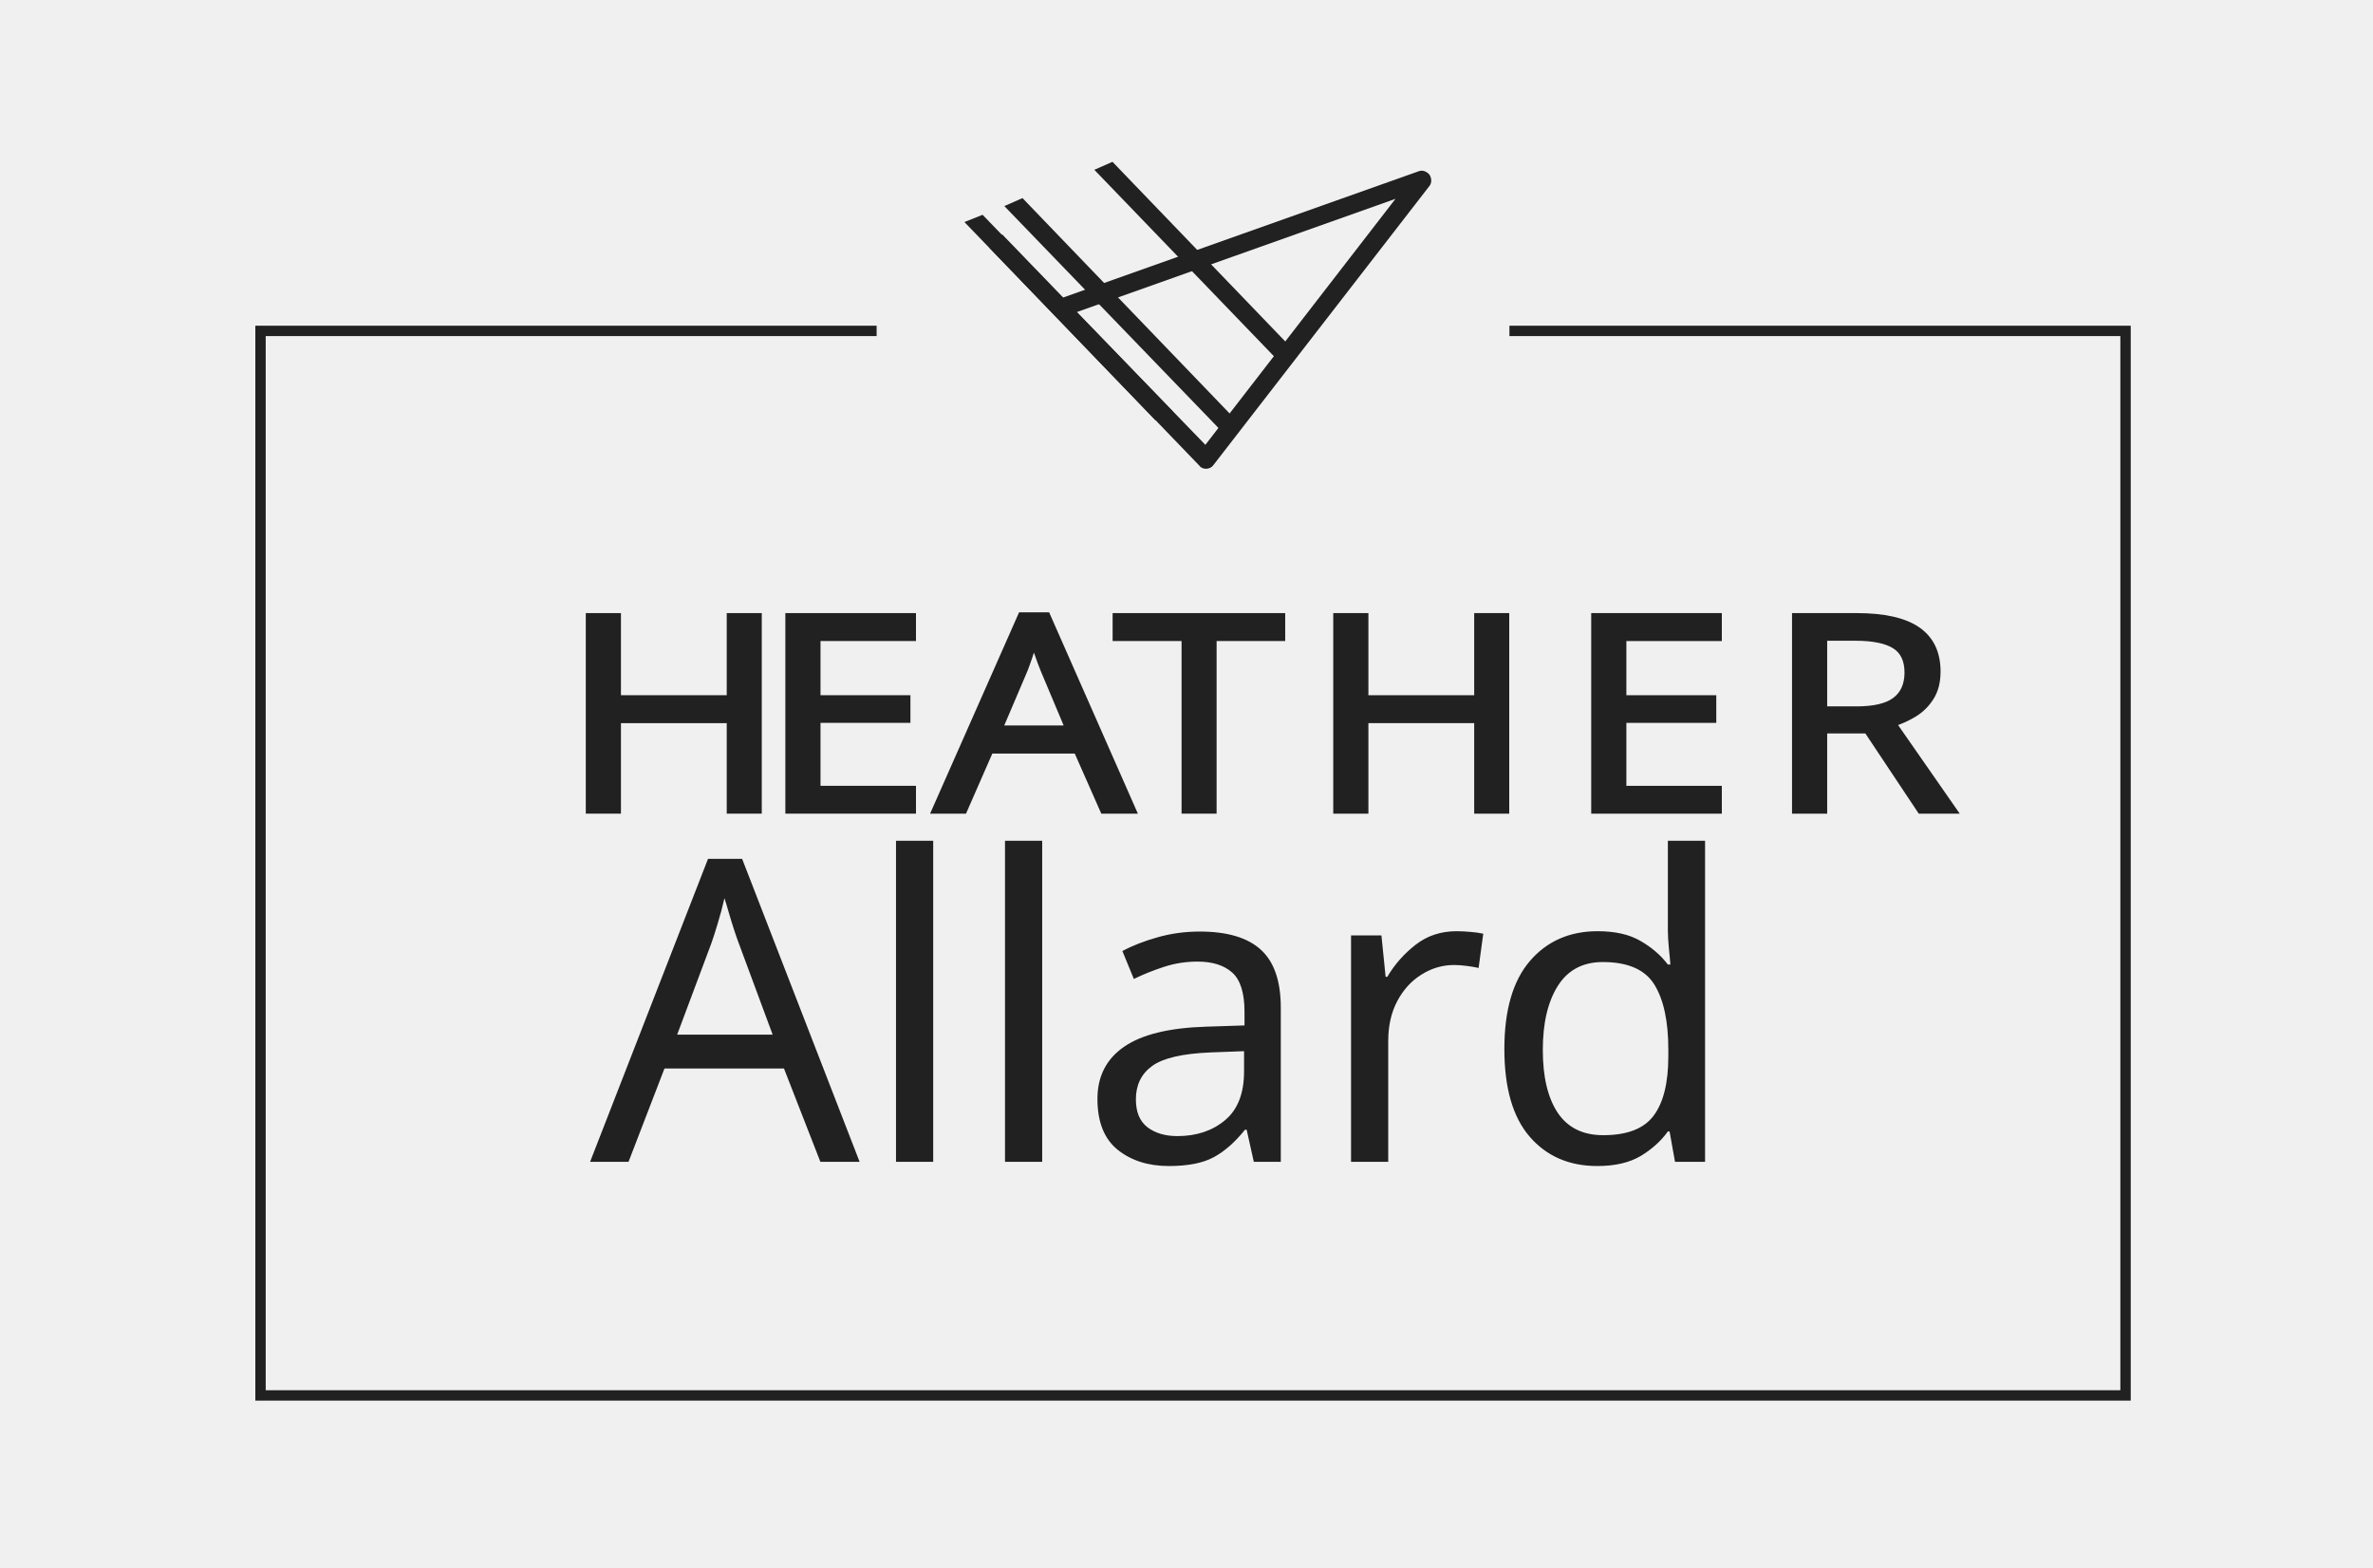
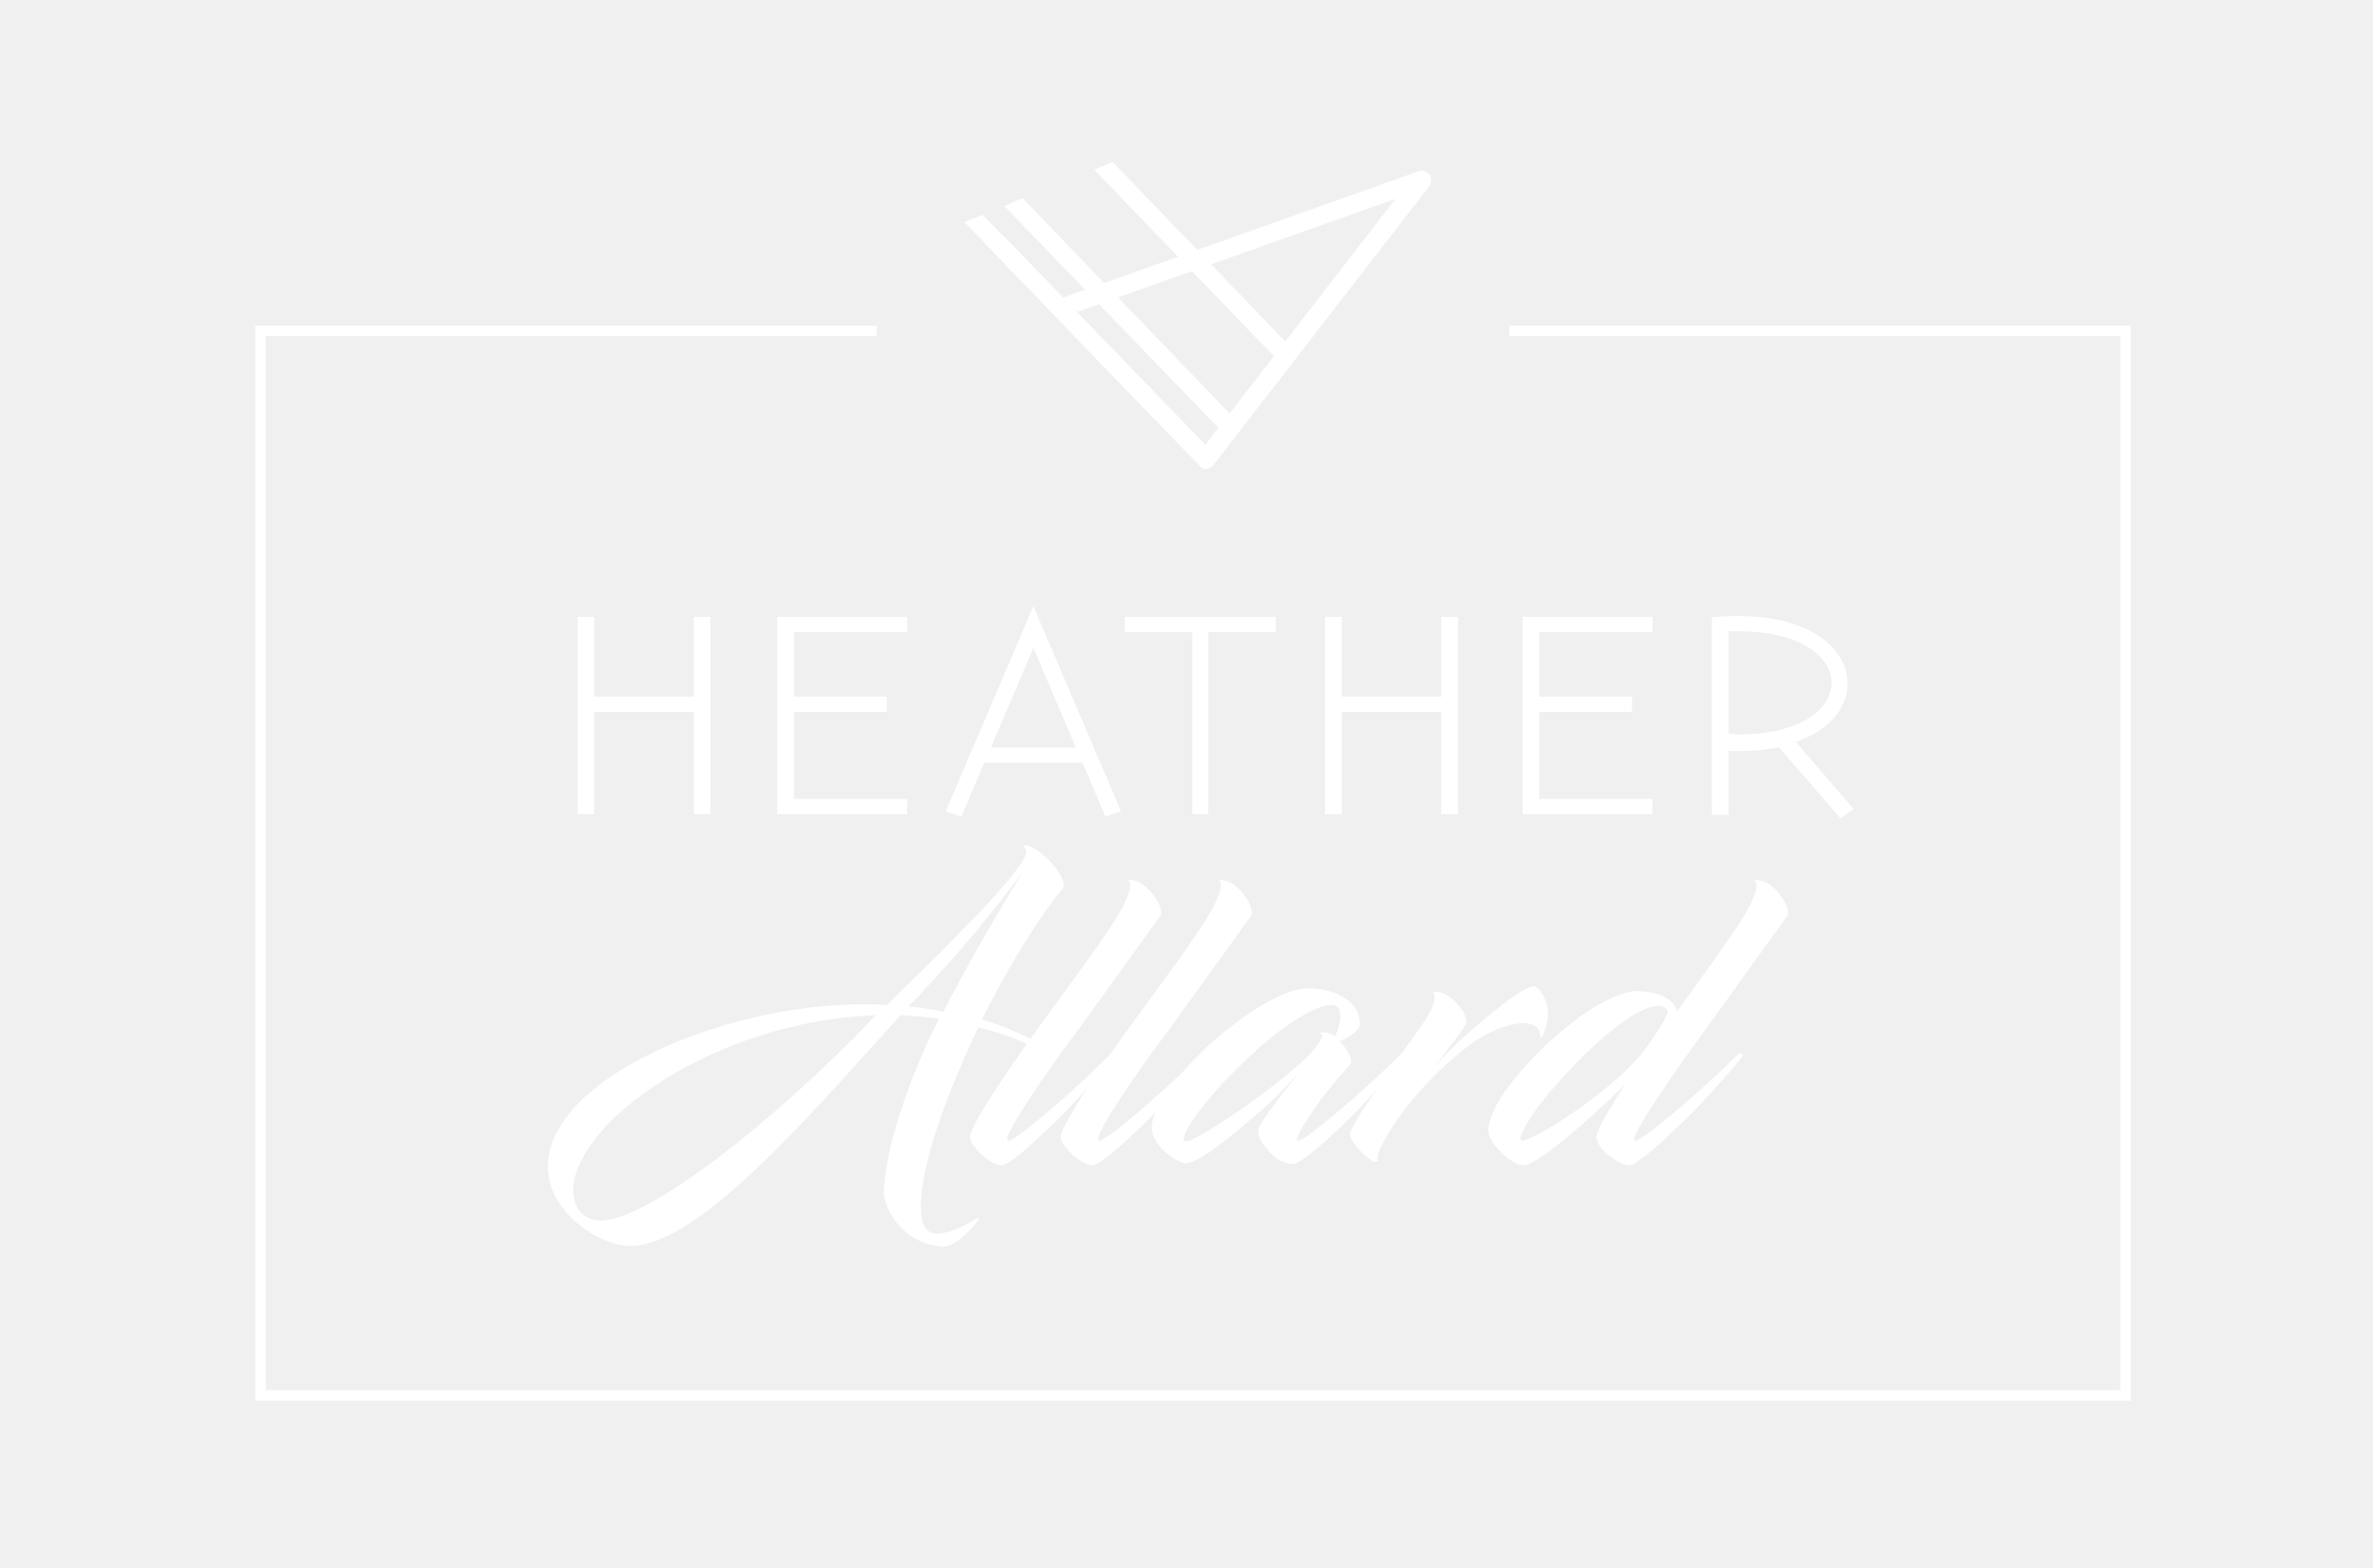
<svg xmlns="http://www.w3.org/2000/svg" version="1.1" id="Layer_1" x="0px" y="0px" viewBox="0 0 327 216" style="enable-background:new 0 0 327 216;" xml:space="preserve">
  <style type="text/css">
- 	.st0{fill:#212121;}
- 	.st1{font-family:'InfiniteStroke-CondensedBolder';}
- 	.st2{font-size:58.22px;}
- 	.st3{fill:#212121;stroke:#212121;stroke-miterlimit:10;}
- 	.st4{font-family:'Existence-Light';}
- 	.st5{font-size:42.575px;}
- 	.st6{letter-spacing:4;}
- 	.st7{letter-spacing:2;}
- 	.st8{letter-spacing:-2;}
- 	.st9{fill:none;stroke:#212121;stroke-width:1.43;stroke-miterlimit:10;}
+ 	.st0{enable-background:new    ;}
+ 	.st1{fill:#FFFFFF;}
+ 	.st2{fill:none;stroke:#FFFFFF;stroke-miterlimit:10;}
+ 	.st3{fill:none;stroke:#FFFFFF;stroke-width:1.43;stroke-miterlimit:10;}
</style>
  <g>
    <g>
-       <text transform="matrix(1 0 0 1 81.314 160.1085)" class="st0 st1 st2">Allard</text>
+       <g class="st0">
+         <path class="st1" d="M121.8,164c0.3-6.5,4-16.6,7.6-23.6c-1.7-0.3-3.5-0.4-5.3-0.5c-11.4,12.5-27.6,31.8-37.2,31.8     c-4.3,0-11.6-4.7-11.4-11.2c0.4-12.1,24.5-22.1,43.3-22.1c1.1,0,2.3,0,3.4,0.1c5.6-5.4,11.8-11.6,15.2-15.4     c2.1-2.4,3.9-4.6,4-5.6c0-0.3,0-0.6-0.4-0.9c0,0,0.1-0.1,0.2-0.1c1,0,2.2,0.9,3.4,2.1c1.1,1.2,2.4,3,1.9,3.8     c-3.7,4.4-8,11.7-11.2,18.1c3.7,1.1,6.8,2.5,9.2,4.3c0.1,0.1,0,0.5-0.3,0.4c-3.1-1.7-6.2-2.9-9.4-3.6     c-5.6,11.9-7.7,19.5-7.9,24.1c0,1.7,0,4.3,2.2,4.3c2,0,4.8-1.6,5.5-2.1c0.3-0.3,0.4,0,0.1,0.4c-0.8,1.1-3.1,3.5-4.7,3.5     C124.7,171.5,121.7,166.9,121.8,164z M82.8,168.2c6.5,0,24-13.7,37.9-28.3c-22.3,0.8-41.4,14.8-41.7,23.9     C78.9,166.2,80.2,168.2,82.8,168.2z M125.2,138.7c1.5,0.1,3.3,0.4,4.8,0.7c3.3-6.4,7.5-13.7,11-19.3     C136.4,126.3,131,132.7,125.2,138.7z" />
+         <path class="st1" d="M138.8,157c0,0.1,0,0.2,0.2,0.2c0.9,0,8.2-6.1,14-11.9c0.3-0.3,0.9,0,0.6,0.3c-1,1.3-3.2,3.8-6.1,6.9     c-3,3.1-8.2,8.1-9.5,8.1c-0.6,0-1.7-0.6-2.4-1.2c-1.1-0.9-2-2-1.9-2.8c0-0.2,0.1-0.5,0.2-0.7c0.9-2.4,4.9-8.3,8.7-13.6     c4.4-6.1,10.2-13.7,12.1-17.3c0.9-1.8,1.4-3.3,0.7-3.7c0,0,1-0.2,2.1,0.6c1.7,1.3,2.6,3.1,2.5,4c0,0.1,0,0.2-0.1,0.3l-11.6,16.1     C148,142.6,138.8,155.1,138.8,157z" />
+         <path class="st1" d="M151.3,157c0,0.1,0,0.2,0.2,0.2c0.9,0,8.2-6.1,14-11.9c0.3-0.3,0.9,0,0.6,0.3c-1,1.3-3.2,3.8-6.1,6.9     c-3,3.1-8.2,8.1-9.5,8.1c-0.6,0-1.7-0.6-2.4-1.2c-1.1-0.9-2-2-1.9-2.8c0-0.2,0.1-0.5,0.2-0.7c0.9-2.4,4.9-8.3,8.7-13.6     c4.4-6.1,10.2-13.7,12.1-17.3c0.9-1.8,1.4-3.3,0.7-3.7c0,0,1-0.2,2.1,0.6c1.7,1.3,2.6,3.1,2.5,4c0,0.1,0,0.2-0.1,0.3l-11.6,16.1     C160.5,142.6,151.3,155.1,151.3,157z" />
+         <path class="st1" d="M184.6,143.5c1,0.9,1.7,2.5,1.6,2.9c0,0.1,0,0.1-0.1,0.2l-1.1,1.3c-3.9,4.4-6.2,8.3-6.3,9.1     c0,0.1,0,0.2,0.2,0.2c0.9,0,8.4-6.2,14.2-12c0.3-0.3,0.8,0,0.6,0.4c-2.2,3-12.6,14-15.4,14.8c-0.1,0-0.2,0-0.2,0     c-0.8,0-1.9-0.4-2.8-1.3c-1-0.9-2-2.3-1.9-3.3c0-0.1,0-0.3,0.1-0.4c0.3-0.8,1.9-3.1,5.4-7.4c-1.5,1.6-4,4.2-5.8,5.6     c-4.5,3.9-8.1,6.7-9.7,6.7c-1.3,0-4.8-2.6-4.7-5c0.1-2.9,4.4-8.4,9.4-12.6c4.3-3.6,9.1-6.5,12.2-6.5c4.1,0,7.2,2.1,7.1,5     C187.4,142,185.8,143,184.6,143.5z M181.9,142.3c0.3-0.1,1.5,0,2,0.5c0.4-0.4,0.6-1.4,0.8-2.5c0.1-1.1-0.3-1.8-1.2-1.8     c-2.8,0-8.2,4.1-11.1,6.9c-5.1,4.7-9.3,10-9.3,11.6c0,0.1,0,0.3,0.4,0.3c1.6,0,18.2-11.2,18.7-14.6     C182,142.6,182,142.4,181.9,142.3z" />
+         <path class="st1" d="M190.9,156.9c-0.9,1.6-1.2,2.6-1.1,2.8c0.3,0.3-0.1,0.4-0.5,0.4c-0.4-0.1-3.7-2.8-3.2-4.1     c0.3-0.8,0.9-1.8,1.7-3.1l2.4-3.4c1.8-2.7,5-7.2,6.2-8.9c1.1-1.7,1.7-3.4,1-3.9c0.1,0,1-0.2,2.1,0.5c2,1.4,2.6,3,2.6,3.6     c0,0.5-2,3-4.3,6.1c1.1-1.3,2.3-2.5,3.6-3.7c2.5-2.3,7.8-6.8,9.8-7.3c0.9-0.2,2.3,2.2,2.1,4.3c-0.1,0.6-0.4,2.3-1,2.9     c0-0.4-0.1-0.9-0.3-1.3c-0.4-0.5-1.3-0.9-2.4-0.8c-2.6,0.3-5.3,1.4-8.6,4.2C196.2,149.2,192.8,153.5,190.9,156.9z" />
+         <path class="st1" d="M225.2,157c0,0.1,0,0.2,0.2,0.2c0.9,0,8.2-6.1,14.1-11.9c0.3-0.3,0.9,0,0.6,0.3c-1,1.3-3.2,3.8-6.1,6.9     c-3,3.1-8.3,8.1-9.5,8.1c-0.6,0-1.7-0.6-2.5-1.1c-1.2-0.9-2.1-2.1-2-2.9c0-0.2,0.1-0.5,0.2-0.7c0.5-1.3,1.9-3.6,3.7-6.4l-2.3,2.2     c-4.9,4.6-10.1,8.9-11.7,8.9c-1.3,0-4.7-2.7-4.8-4.8c0-0.9,0.4-2.1,1-3.3c3.1-5.8,12.9-15,18.9-15.9c0.4,0,0.5,0,0.5,0     c4,0,5.4,1.7,5.6,2.8c3.9-5.5,8.3-11.3,9.9-14.4c1-1.8,1.4-3.3,0.7-3.7c0,0,0.9-0.2,2,0.5c1.6,1,2.8,3.2,2.7,4.1     c0,0.1,0,0.2-0.1,0.3l-11.6,16.1C234.5,142.6,225.3,155.1,225.2,157z M209.5,156.9c0,0.1,0,0.3,0.3,0.3c1.4,0,11.9-6.4,16.7-12.3     c0.9-1.3,3.2-4.5,3.3-5.4c0-0.5-0.6-0.9-1.1-0.9c-4.7,0-13.9,10.1-16.9,14.1C210,155.3,209.5,156.4,209.5,156.9z" />
+       </g>
    </g>
    <g>
-       <text transform="matrix(1 0 0 0.88 77.0975 111.6866)">
-         <tspan x="0" y="0" class="st3 st4 st5 st6">H</tspan>
-         <tspan x="27.5" y="0" class="st3 st4 st5 st7">E</tspan>
-         <tspan x="51.8" y="0" class="st3 st4 st5 st8">A</tspan>
-         <tspan x="76.3" y="0" class="st3 st4 st5 st7">T</tspan>
-         <tspan x="103" y="0" class="st3 st4 st5 st6">HER</tspan>
-       </text>
+       <g class="st0">
+         <path class="st1" d="M96.1,111.7V97.6H81.4v14.1h-1.3V85.5h1.3v11h14.7v-11h1.3v26.2H96.1z" />
+       </g>
+       <g class="st0">
+         <path class="st2" d="M96.1,111.7V97.6H81.4v14.1h-1.3V85.5h1.3v11h14.7v-11h1.3v26.2H96.1z" />
+       </g>
+       <g class="st0">
+         <path class="st1" d="M107.6,111.7V85.5h16.9v1.1h-15.6v9.9h12.8v1.1h-12.8v13h15.6v1.1H107.6z" />
+       </g>
+       <g class="st0">
+         <path class="st2" d="M107.6,111.7V85.5h16.9v1.1h-15.6v9.9h12.8v1.1h-12.8v13h15.6v1.1H107.6z" />
+       </g>
+       <g class="st0">
+         <path class="st1" d="M142.4,84.8l11.4,26.7l-1.2,0.4l-3.1-7.3h-14.2l-3.1,7.3l-1.2-0.4L142.4,84.8z M135.8,103.5H149L142.4,88     L135.8,103.5z" />
+       </g>
+       <g class="st0">
+         <path class="st2" d="M142.4,84.8l11.4,26.7l-1.2,0.4l-3.1-7.3h-14.2l-3.1,7.3l-1.2-0.4L142.4,84.8z M135.8,103.5H149L142.4,88     L135.8,103.5z" />
+       </g>
+       <g class="st0">
+         <path class="st1" d="M164.8,111.7V86.6h-9.3v-1.1h19.8v1.1H166v25.1H164.8z" />
+       </g>
+       <g class="st0">
+         <path class="st2" d="M164.8,111.7V86.6h-9.3v-1.1h19.8v1.1H166v25.1H164.8z" />
+       </g>
+       <g class="st0">
+         <path class="st1" d="M199.1,111.7V97.6h-14.7v14.1h-1.3V85.5h1.3v11h14.7v-11h1.3v26.2H199.1z" />
+         <path class="st1" d="M210.3,111.7V85.5h16.9v1.1h-15.6v9.9h12.8v1.1h-12.8v13h15.6v1.1H210.3z" />
+         <path class="st1" d="M236.4,111.7V85.5c1.1-0.1,2.3-0.1,3.3-0.1c9.6,0,14.4,4.4,14.4,8.8c0,3.2-2.5,6.3-7.5,7.8l8.1,9.4l-1,0.7     l-8.4-9.7c-1.6,0.4-3.5,0.6-5.6,0.6c-0.6,0-1.3,0-2-0.1v8.9h-1.3V111.7z M237.7,86.5v15.1c0.7,0,1.4,0.1,2,0.1     c8.8,0,13.2-3.8,13.2-7.6s-4.4-7.6-13.2-7.6C239.1,86.5,238.4,86.5,237.7,86.5z" />
+       </g>
+       <g class="st0">
+         <path class="st2" d="M199.1,111.7V97.6h-14.7v14.1h-1.3V85.5h1.3v11h14.7v-11h1.3v26.2H199.1z" />
+         <path class="st2" d="M210.3,111.7V85.5h16.9v1.1h-15.6v9.9h12.8v1.1h-12.8v13h15.6v1.1H210.3z" />
+         <path class="st2" d="M236.4,111.7V85.5c1.1-0.1,2.3-0.1,3.3-0.1c9.6,0,14.4,4.4,14.4,8.8c0,3.2-2.5,6.3-7.5,7.8l8.1,9.4l-1,0.7     l-8.4-9.7c-1.6,0.4-3.5,0.6-5.6,0.6c-0.6,0-1.3,0-2-0.1v8.9h-1.3V111.7z M237.7,86.5v15.1c0.7,0,1.4,0.1,2,0.1     c8.8,0,13.2-3.8,13.2-7.6s-4.4-7.6-13.2-7.6C239.1,86.5,238.4,86.5,237.7,86.5z" />
+       </g>
    </g>
-     <path class="st9" d="M208,45.6h84.9v146.7h-257V45.6h84.9" />
+     <path class="st3" d="M208,45.6h84.9v146.7h-257V45.6h84.9" />
    <g>
      <g>
-         <path class="st0" d="M166.2,64.6c-0.3,0-0.7-0.1-0.9-0.4l-29-30.1l1.8-1.8l8.4,8.7l49-17.4c0.5-0.2,1.1,0,1.5,0.5     c0.3,0.5,0.3,1.1,0,1.5l-29.8,38.5C167,64.4,166.6,64.6,166.2,64.6C166.2,64.6,166.2,64.6,166.2,64.6z M148.4,43l17.7,18.3     l26.2-33.9L148.4,43z" />
+         <path class="st1" d="M166.2,64.6c-0.3,0-0.7-0.1-0.9-0.4l-29-30.1l1.8-1.8l8.4,8.7l49-17.4c0.5-0.2,1.1,0,1.5,0.5     c0.3,0.5,0.3,1.1,0,1.5l-29.8,38.5C167,64.4,166.6,64.6,166.2,64.6L166.2,64.6z M148.4,43l17.7,18.3l26.2-33.9L148.4,43z" />
      </g>
      <g>
-         <polygon class="st0" points="135.4,29.6 132.9,30.6 159.2,57.9 161.6,56.7    " />
+         <polygon class="st1" points="135.4,29.6 132.9,30.6 159.2,57.9 161.6,56.7    " />
      </g>
      <g>
-         <polygon class="st0" points="140.9,27.3 138.4,28.4 168.7,59.8 171,58.6    " />
+         <polygon class="st1" points="140.9,27.3 138.4,28.4 168.7,59.8 171,58.6    " />
      </g>
      <g>
-         <polygon class="st0" points="153.3,22.3 150.8,23.4 177,50.6 178.5,48.5    " />
+         <polygon class="st1" points="153.3,22.3 150.8,23.4 177,50.6 178.5,48.5    " />
      </g>
    </g>
  </g>
</svg>
